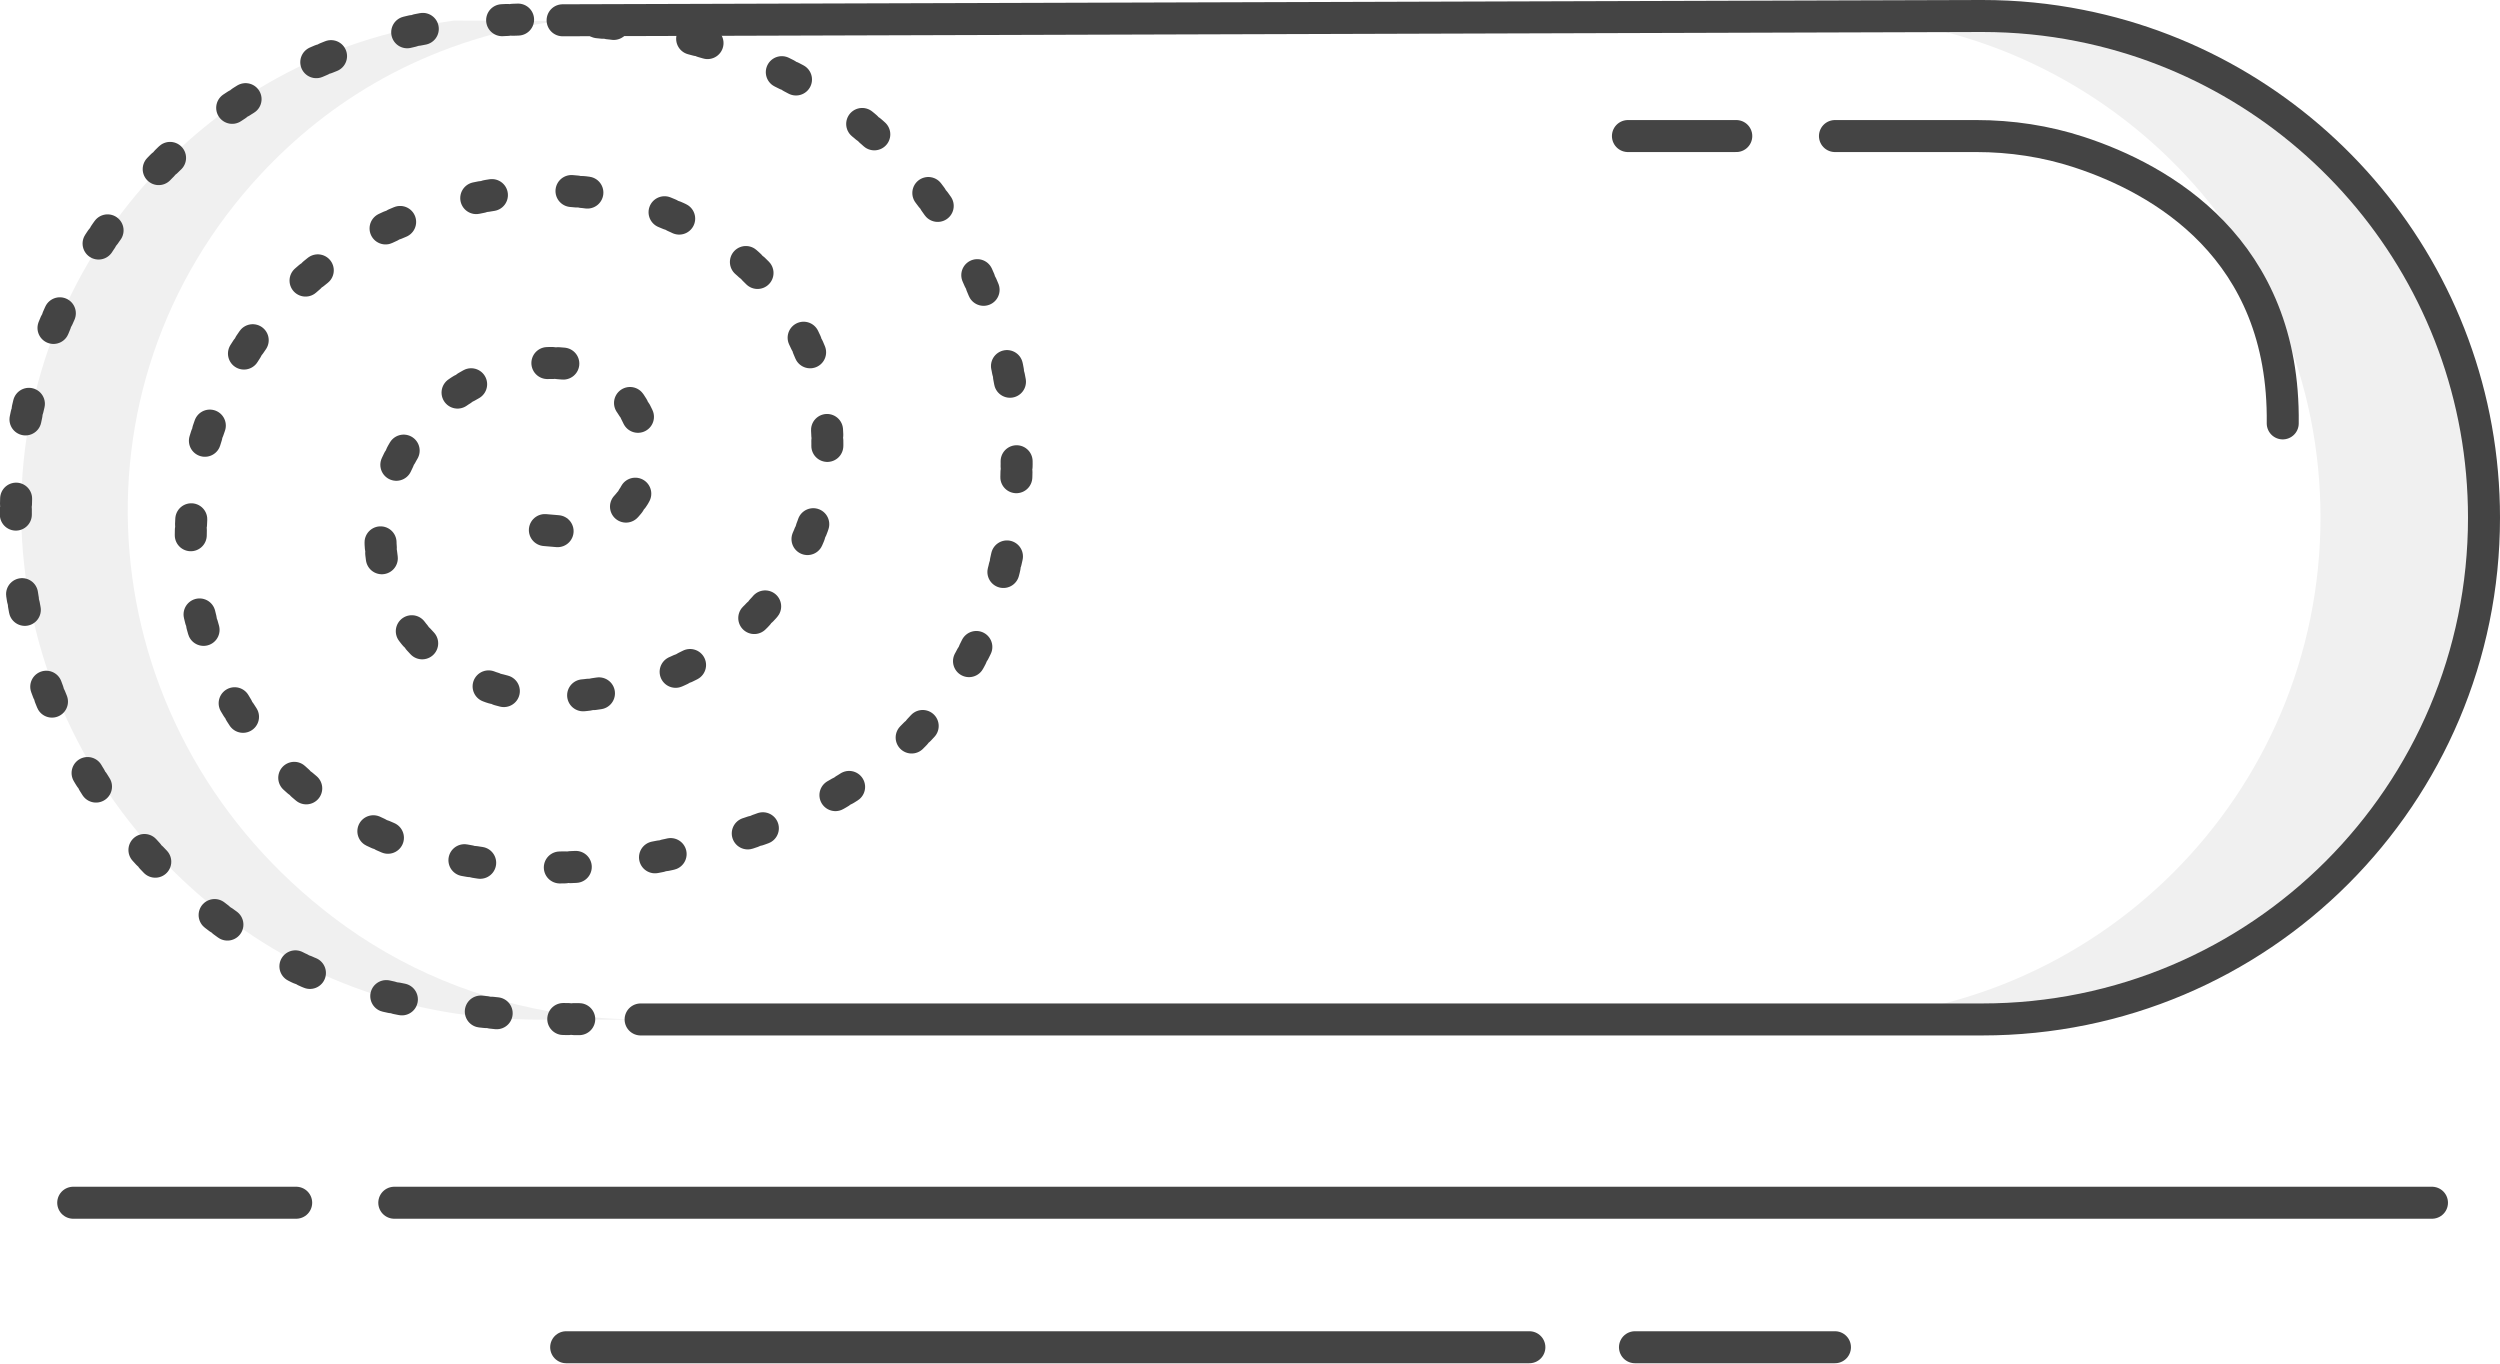
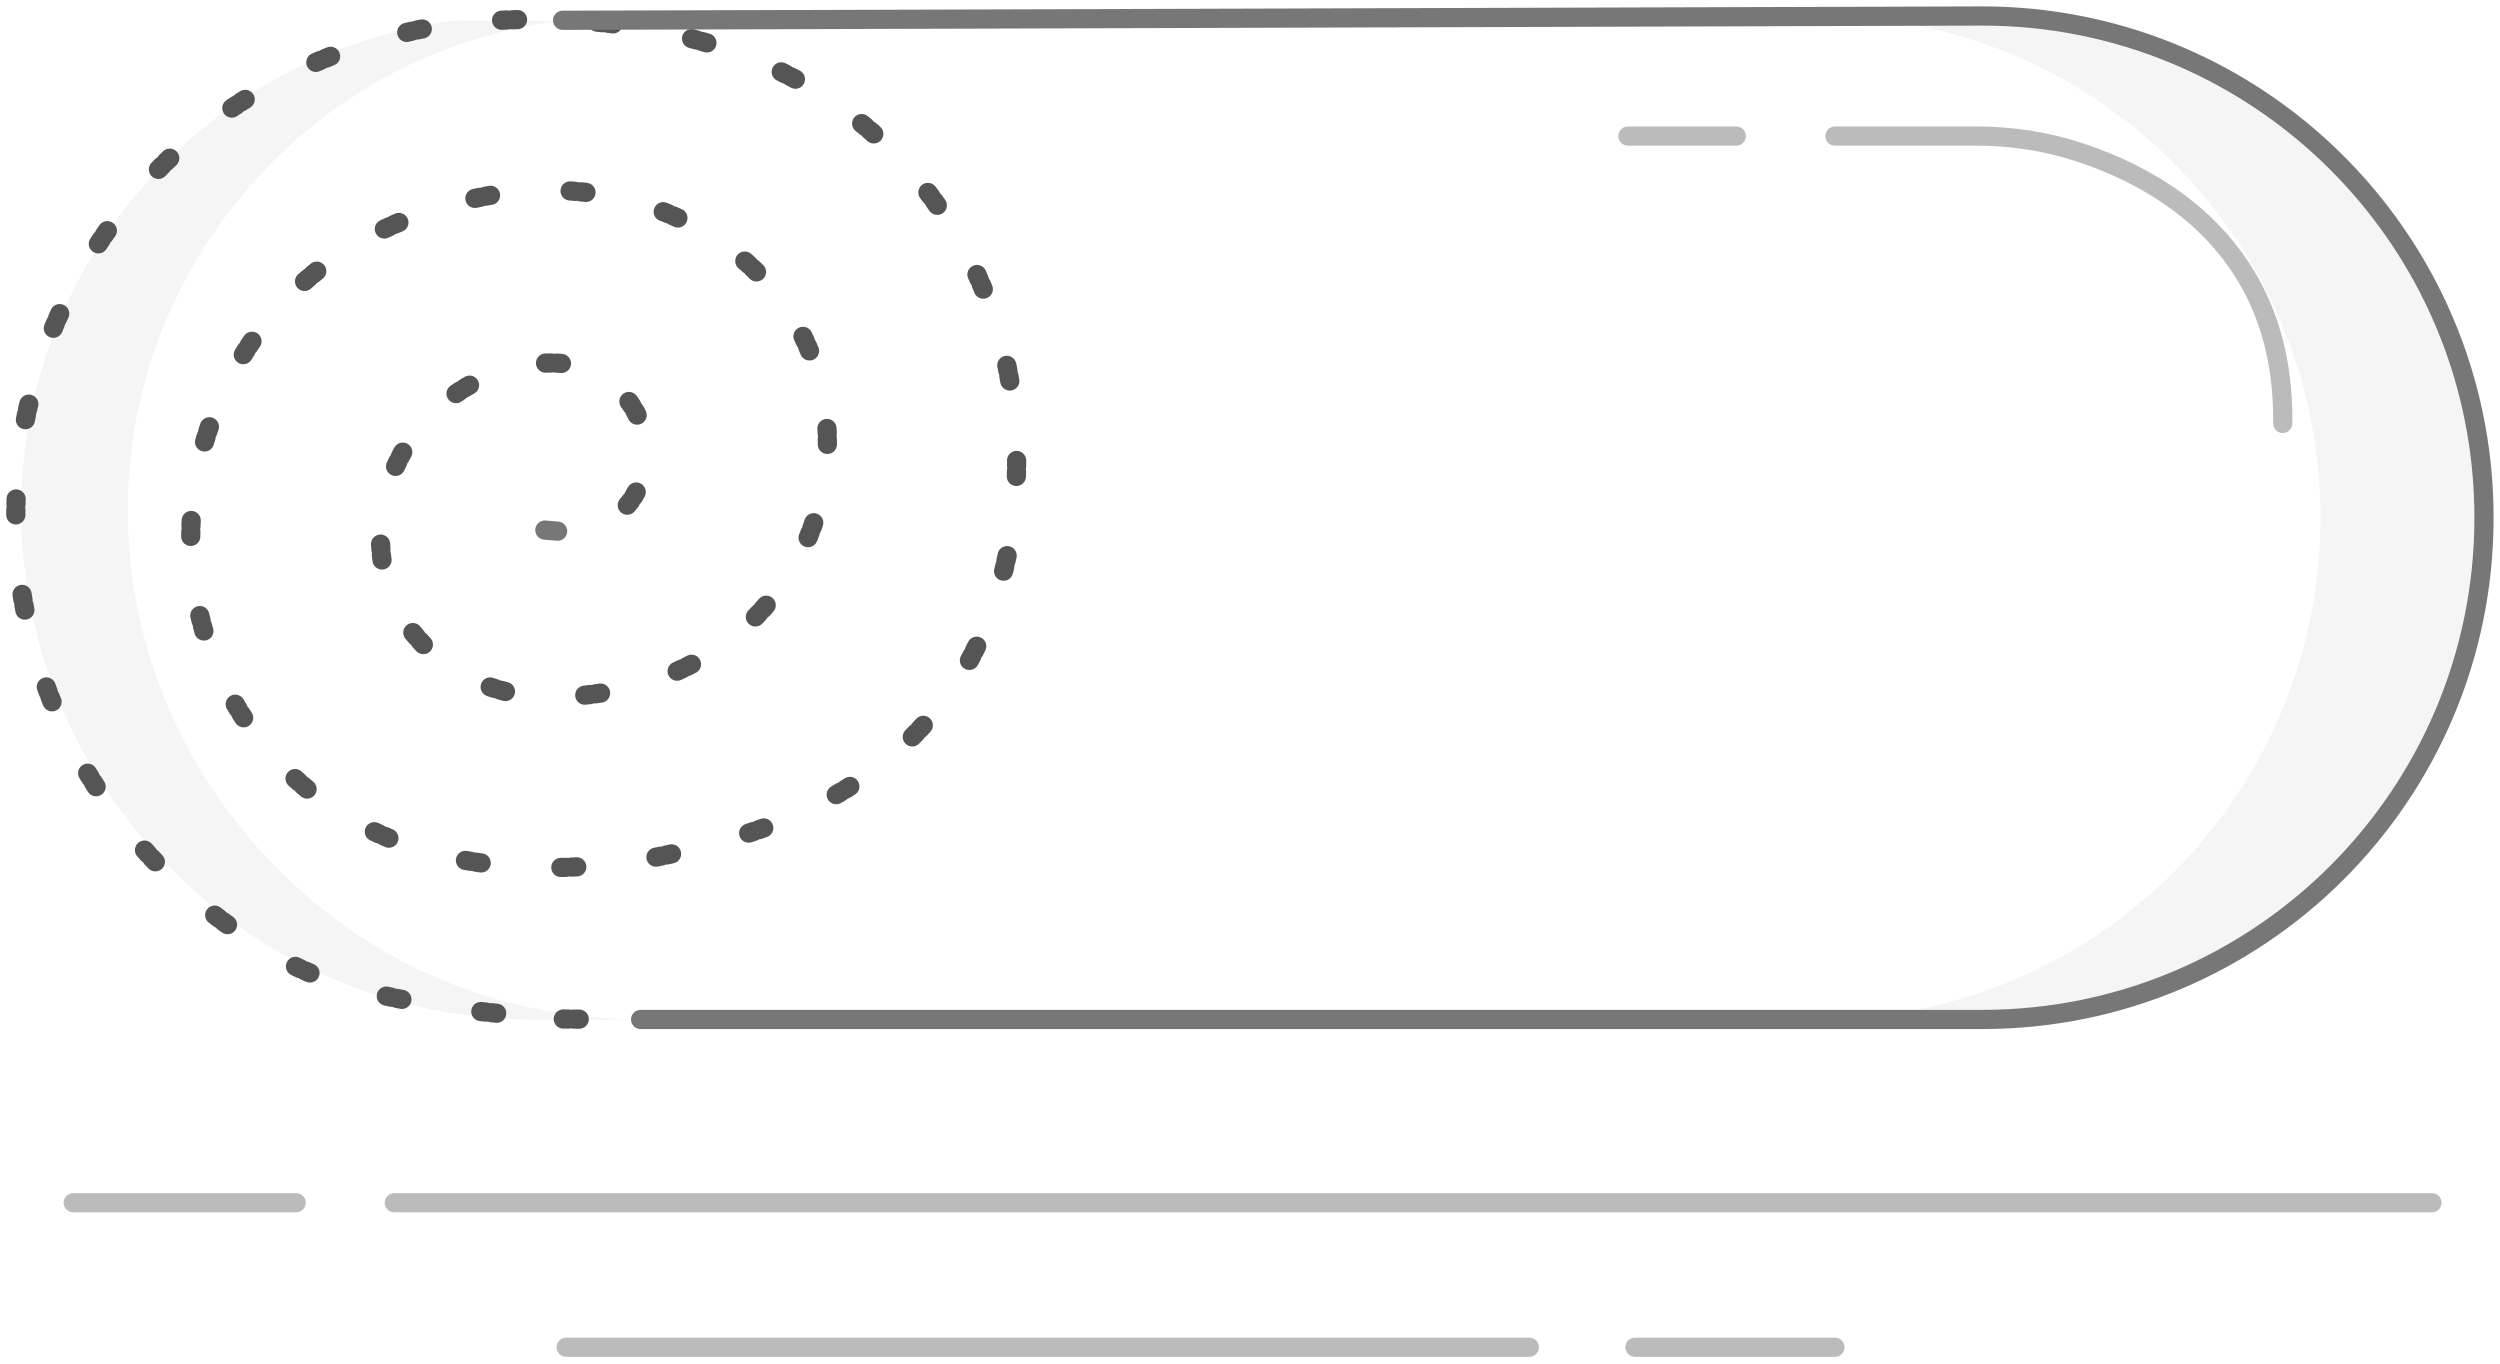
- <svg xmlns="http://www.w3.org/2000/svg" viewBox="0 0 390.651 213.02" version="1.1" id="svg20" width="390.651" height="213.02">
-   <defs id="defs24" />
-   <path d="m 325.071,4 c -4.95,-0.99 -10.08,-1.5 -15.32,-1.5 L 87.921,3.17 h -0.01 l -1.33,0.19 c -0.01,0.01 -0.01,0.01 -0.02,0 -20.64,3.12 -35.34,12.66 -45.74,23.79 -31.26,33.47 -26.88,85.89 9.74,115.01 a 68.72,68.72 0 0 0 1.42,1.11 c 10.62,8.12 23.14,13.25 36.28,15.16 h 0.01 a 80.48,80.48 0 0 0 11.83,0.87 h -7.88 -5.98 -2.79 c -7.9,0 -15.73,-1.14 -23.21,-3.38 -0.01,0 -0.02,0 -0.03,-0.01 -8.94,-2.67 -17.38,-6.91 -24.88,-12.64 l -1.42,-1.11 C 0.491,115.58 -6.079,69.6 16.791,36.33 c 2.19,-3.19 4.65,-6.25 7.38,-9.18 10.56,-11.3 25.58,-20.98 46.75,-23.93 z" id="path2" style="opacity:0.06" />
-   <path d="m 388.151,80.9 c 0,21.65 -8.78,41.25 -22.96,55.44 -14.19,14.19 -33.79,22.96 -55.44,22.96 H 83.451 a 68.71,68.71 0 0 1 -2.03,-0.03 H 284.201 c 21.65,0 41.25,-8.77 55.44,-22.96 14.18,-14.19 22.96,-33.79 22.96,-55.44 0,-42.62 -34.01,-77.3 -76.38,-78.37 h 23.53 c 43.3,0 78.4,35.1 78.4,78.4 z" id="path4" style="opacity:0.06" />
-   <g id="g18" style="fill:none;stroke:#444444" transform="translate(-60.68907,-149.49)">
-     <path style="stroke-width:5;stroke-linecap:round;stroke-miterlimit:4;stroke-dasharray:0.832, 0.832, 0.832, 12.479;stroke-dashoffset:0" id="path8" d="m 151.201,308.743 c -4.726,-0.022 -9.562,-0.112 -14.398,-0.277" />
-     <path style="stroke-width:5;stroke-linecap:round;stroke-miterlimit:4;stroke-dasharray:0.832,0.832,0.832,12.479;stroke-dashoffset:0" id="path10" d="m 138.3,307.82 c -12.91,-1.29 -25.08,-3.87 -32.44,-7.83 l -1.58,-0.87 c -40.79,-22.92 -53.45,-73.98 -27.91,-112 9.58,-14.24 24.88,-27.39 49.31,-32.91 0,0 1.98,-0.44 5.36,-0.86 14.6,-1.86 55.48,-3.61 77.51,30.28 7.41,11.39 11.14,24.79 11,38.37 -0.2,20.09 -7.85,49.96 -49.22,59.73 l -1.6,0.41 c -5.48,1.54 -44.06,11.18 -66.53,-15.82 -11.82,-14.2 -14.79,-33.76 -8.45,-51.11 5.06,-13.84 16.3,-29.17 41.04,-34.7 11.36,-2.54 23.33,-1.41 33.68,3.95 4.96,2.57 9.97,6.27 14.02,11.62 10.95,14.48 9.67,34.79 -2.4,48.36 -6.39,7.19 -16.46,13.41 -32.22,13.97 -7.13,0.26 -14.2,-2.06 -19.55,-6.79 -4.14,-3.66 -7.82,-9.13 -8.16,-17.09 -0.52,-12.46 7.67,-23.79 19.64,-27.28 2.54,-0.74 5.27,-1.16 8.09,-1.01 9.59,0.49 16.35,10.06 12.76,18.97 -0.97,2.42 -2.67,4.57 -5.5,5.82" />
-     <path style="stroke-width:5;stroke-linecap:round;stroke-miterlimit:4;stroke-dasharray:none" id="path12" d="m 147.82,232.49 -1.99,-0.17 m 2.77,-79.66 v 0 l 221.84,-0.67 c 5.24,0 10.37,0.51 15.32,1.5 35.97,7.12 63.08,38.84 63.08,76.9 0,21.65 -8.78,41.25 -22.96,55.44 -14.19,14.19 -33.79,22.96 -55.44,22.96 H 160.79" />
-     <path d="m 347.42,170.75 h 22.07 c 5.45,0 10.88,0.81 16.06,2.51 12.81,4.19 32.18,15.05 31.84,42.39 M 315.07,170.75 H 332 M 106.97,337.43 H 72.13 m 368.58,0 H 122.3 m 193.87,22.58 h 31.25 m -198.26,0 h 150.51" id="path16" style="stroke-width:5;stroke-linecap:round;stroke-miterlimit:4;stroke-dasharray:none" />
+ <svg xmlns="http://www.w3.org/2000/svg" viewBox="0 0 390.651 213.02">
+   <path d="m 325.07,4 c -4.95,-0.99 -10.08,-1.5 -15.32,-1.5 L 87.92,3.17 h -0.01 l -1.33,0.19 c -0.01,0.01 -0.01,0.01 -0.02,0 -20.64,3.12 -35.34,12.66 -45.74,23.79 -31.26,33.47 -26.88,85.89 9.74,115.01 a 68.72,68.72 0 0 0 1.42,1.11 c 10.62,8.12 23.14,13.25 36.28,15.16 h 0.01 a 80.48,80.48 0 0 0 11.83,0.87 h -7.88 -5.98 -2.79 c -7.9,0 -15.73,-1.14 -23.21,-3.38 -0.01,0 -0.02,0 -0.03,-0.01 -8.94,-2.67 -17.38,-6.91 -24.88,-12.64 l -1.42,-1.11 C 0.49,115.58 -6.08,69.6 16.79,36.33 c 2.19,-3.19 4.65,-6.25 7.38,-9.18 10.56,-11.3 25.58,-20.98 46.75,-23.93 z" style="opacity:0.04" />
+   <path d="m 388.15,80.9 c 0,21.65 -8.78,41.25 -22.96,55.44 -14.19,14.19 -33.79,22.96 -55.44,22.96 H 83.45 a 68.71,68.71 0 0 1 -2.03,-0.03 H 284.2 c 21.65,0 41.25,-8.77 55.44,-22.96 14.18,-14.19 22.96,-33.79 22.96,-55.44 0,-42.62 -34.01,-77.3 -76.38,-78.37 h 23.53 c 43.3,0 78.4,35.1 78.4,78.4 z" style="opacity:0.04" />
+   <g style="fill:none" transform="translate(-60.69,-149.49)">
+     <path style="stroke-width:3; stroke-linecap:round; stroke-miterlimit:4; stroke-dasharray:0.83,0.83,0.83,12.48; stroke-dashoffset:0; stroke:#555555" d="m 151.2,308.74 c -4.73,-0.022 -9.56,-0.11 -14.4,-0.28" />
+     <path style="stroke-width:3; stroke-linecap:round; stroke-miterlimit:4; stroke-dasharray:0.83,0.83,0.83,12.48; stroke-dashoffset:0; stroke:#555555" d="m 138.3,307.82 c -12.91,-1.29 -25.08,-3.87 -32.44,-7.83 l -1.58,-0.87 c -40.79,-22.92 -53.45,-73.98 -27.91,-112 9.58,-14.24 24.88,-27.39 49.31,-32.91 0,0 1.98,-0.44 5.36,-0.86 14.6,-1.86 55.48,-3.61 77.51,30.28 7.41,11.39 11.14,24.79 11,38.37 -0.2,20.09 -7.85,49.96 -49.22,59.73 l -1.6,0.41 c -5.48,1.54 -44.06,11.18 -66.53,-15.82 -11.82,-14.2 -14.79,-33.76 -8.45,-51.11 5.06,-13.84 16.3,-29.17 41.04,-34.7 11.36,-2.54 23.33,-1.41 33.68,3.95 4.96,2.57 9.97,6.27 14.02,11.62 10.95,14.48 9.67,34.79 -2.4,48.36 -6.39,7.19 -16.46,13.41 -32.22,13.97 -7.13,0.26 -14.2,-2.06 -19.55,-6.79 -4.14,-3.66 -7.82,-9.13 -8.16,-17.09 -0.52,-12.46 7.67,-23.79 19.64,-27.28 2.54,-0.74 5.27,-1.16 8.09,-1.01 9.59,0.49 16.35,10.06 12.76,18.97 -0.97,2.42 -2.67,4.57 -5.5,5.82" />
+     <path style="stroke-width:3; stroke-linecap:round; stroke-miterlimit:4; stroke-dasharray:none; stroke:#777777" d="m 147.82,232.49 -1.99,-0.17 m 2.77,-79.66 v 0 l 221.84,-0.67 c 5.24,0 10.37,0.51 15.32,1.5 35.97,7.12 63.08,38.84 63.08,76.9 0,21.65 -8.78,41.25 -22.96,55.44 -14.19,14.19 -33.79,22.96 -55.44,22.96 H 160.79" />
+     <path d="m 347.42,170.75 h 22.07 c 5.45,0 10.88,0.81 16.06,2.51 12.81,4.19 32.18,15.05 31.84,42.39 M 315.07,170.75 H 332 M 106.97,337.43 H 72.13 m 368.58,0 H 122.3 m 193.87,22.58 h 31.25 m -198.26,0 h 150.51" style="stroke-width:3; stroke-linecap:round; stroke-miterlimit:4; stroke-dasharray:none; stroke:#BBBBBB" />
  </g>
</svg>
